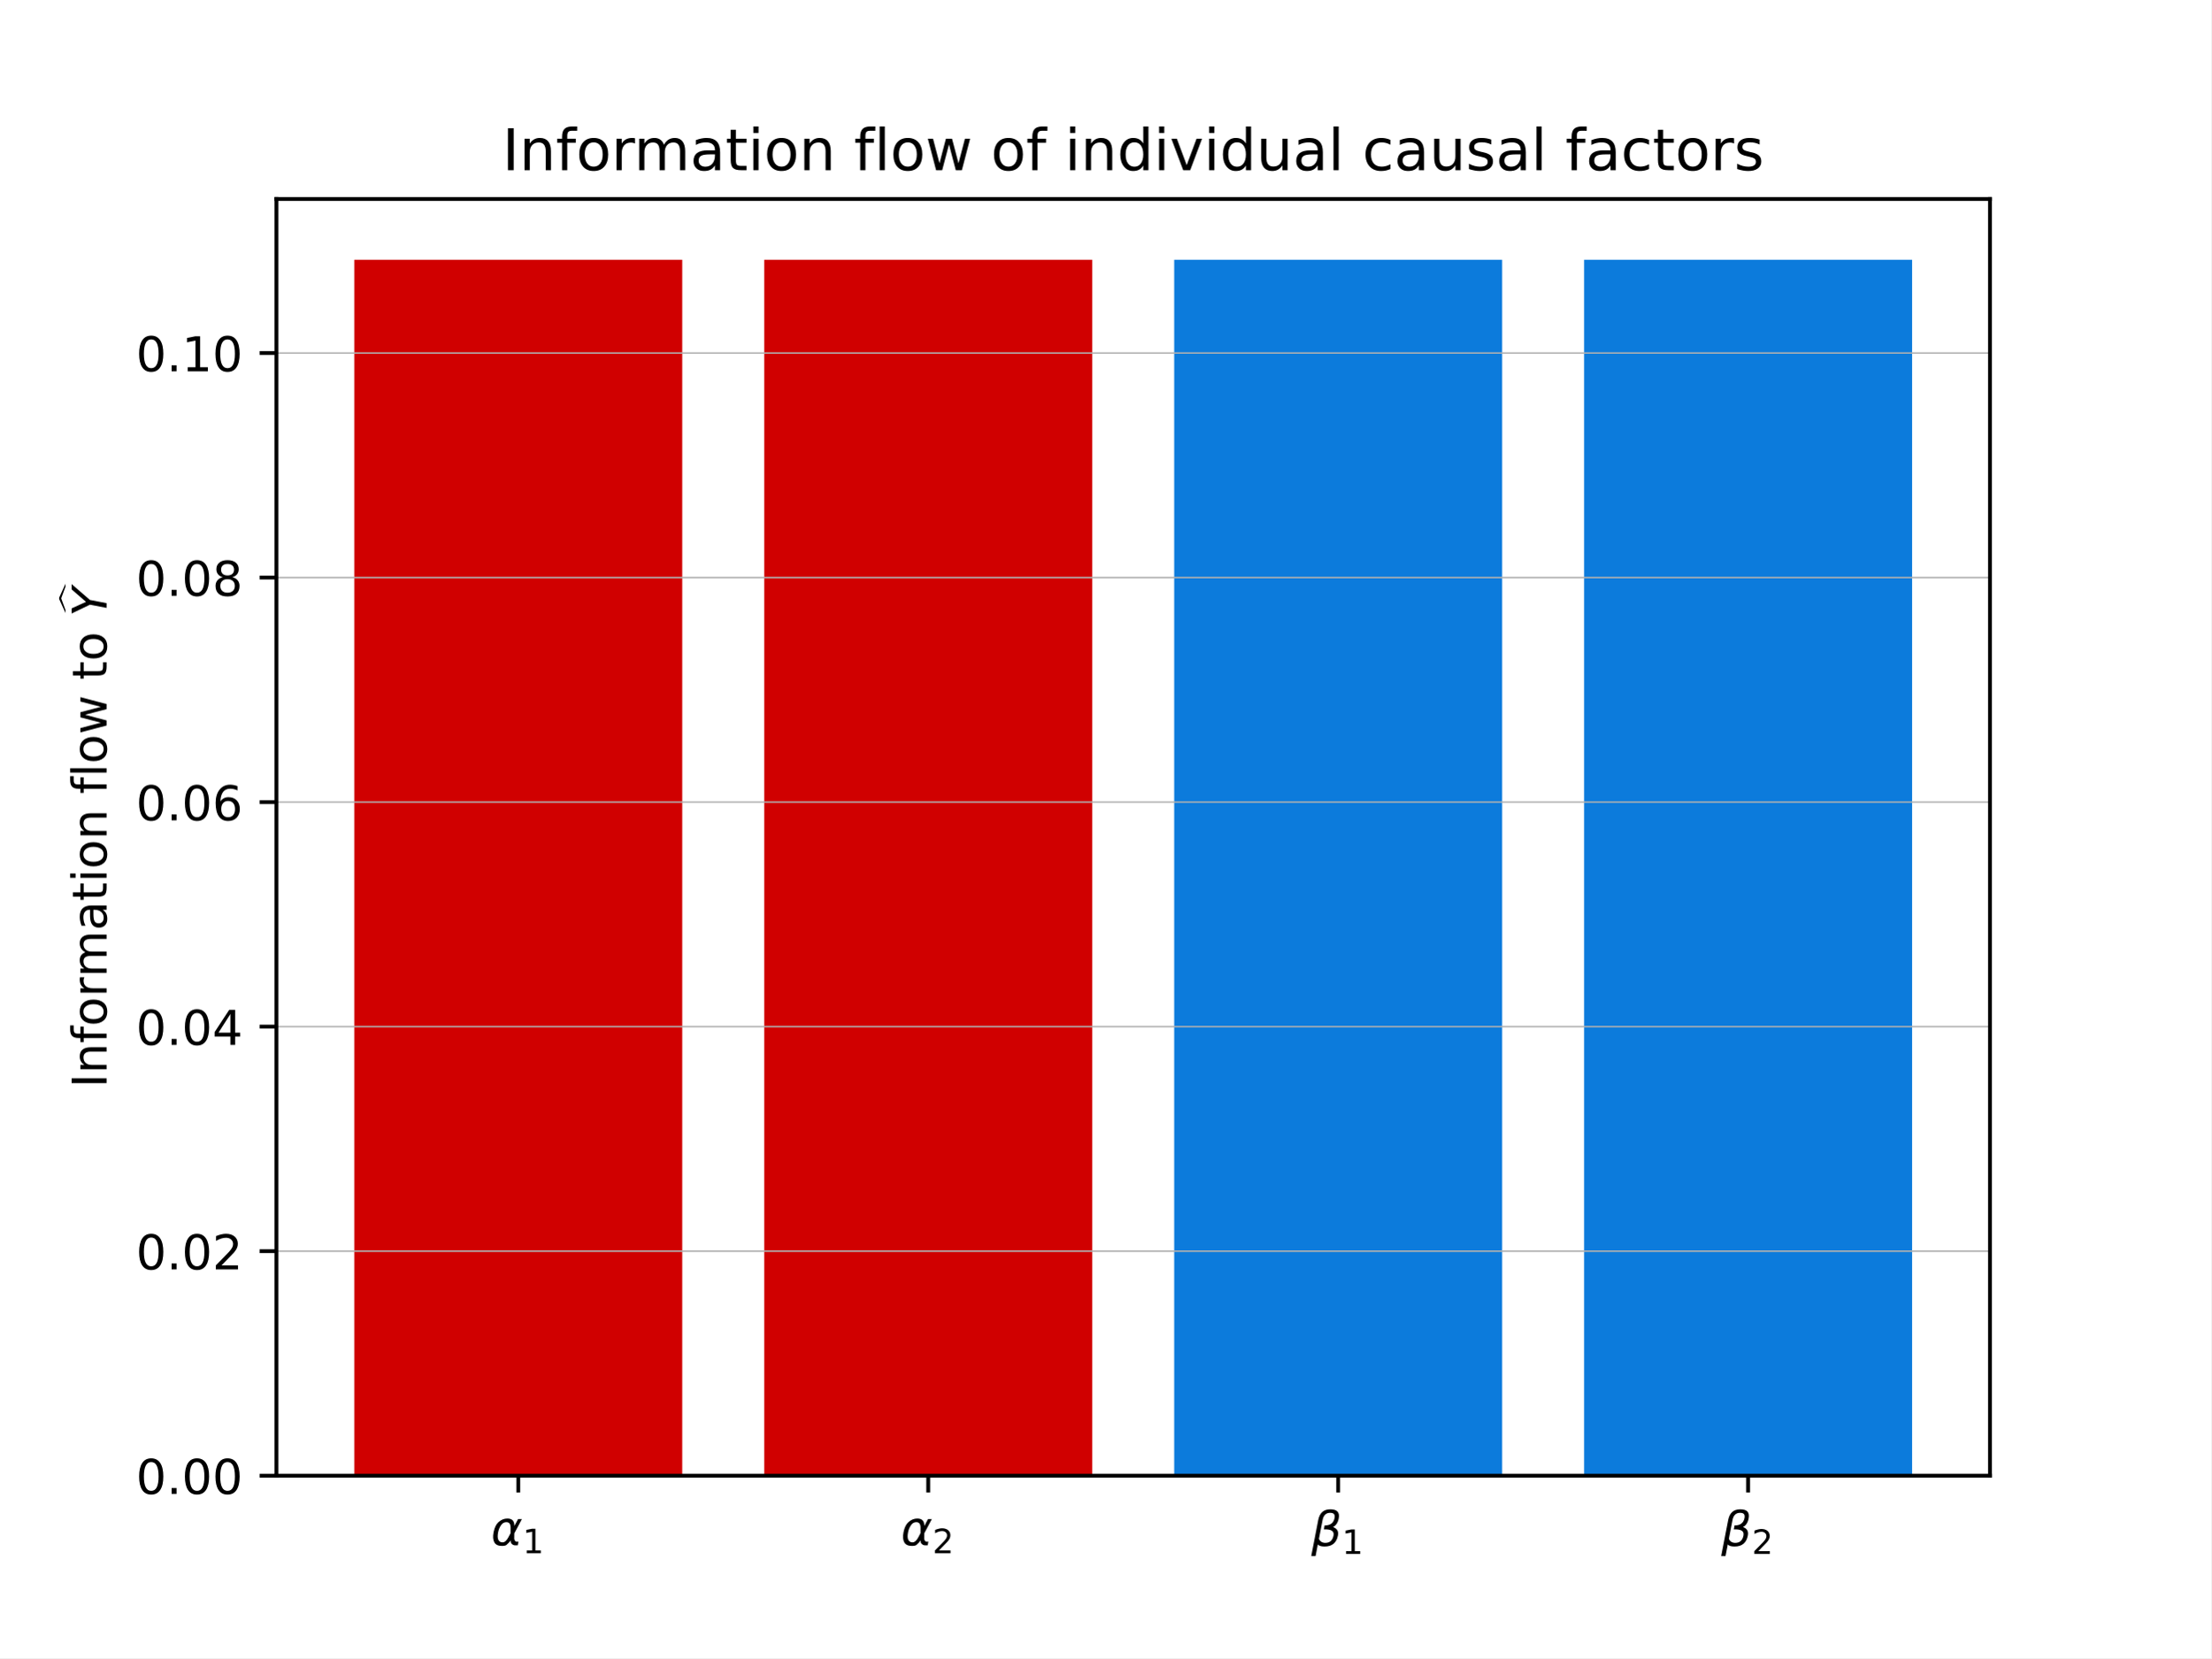
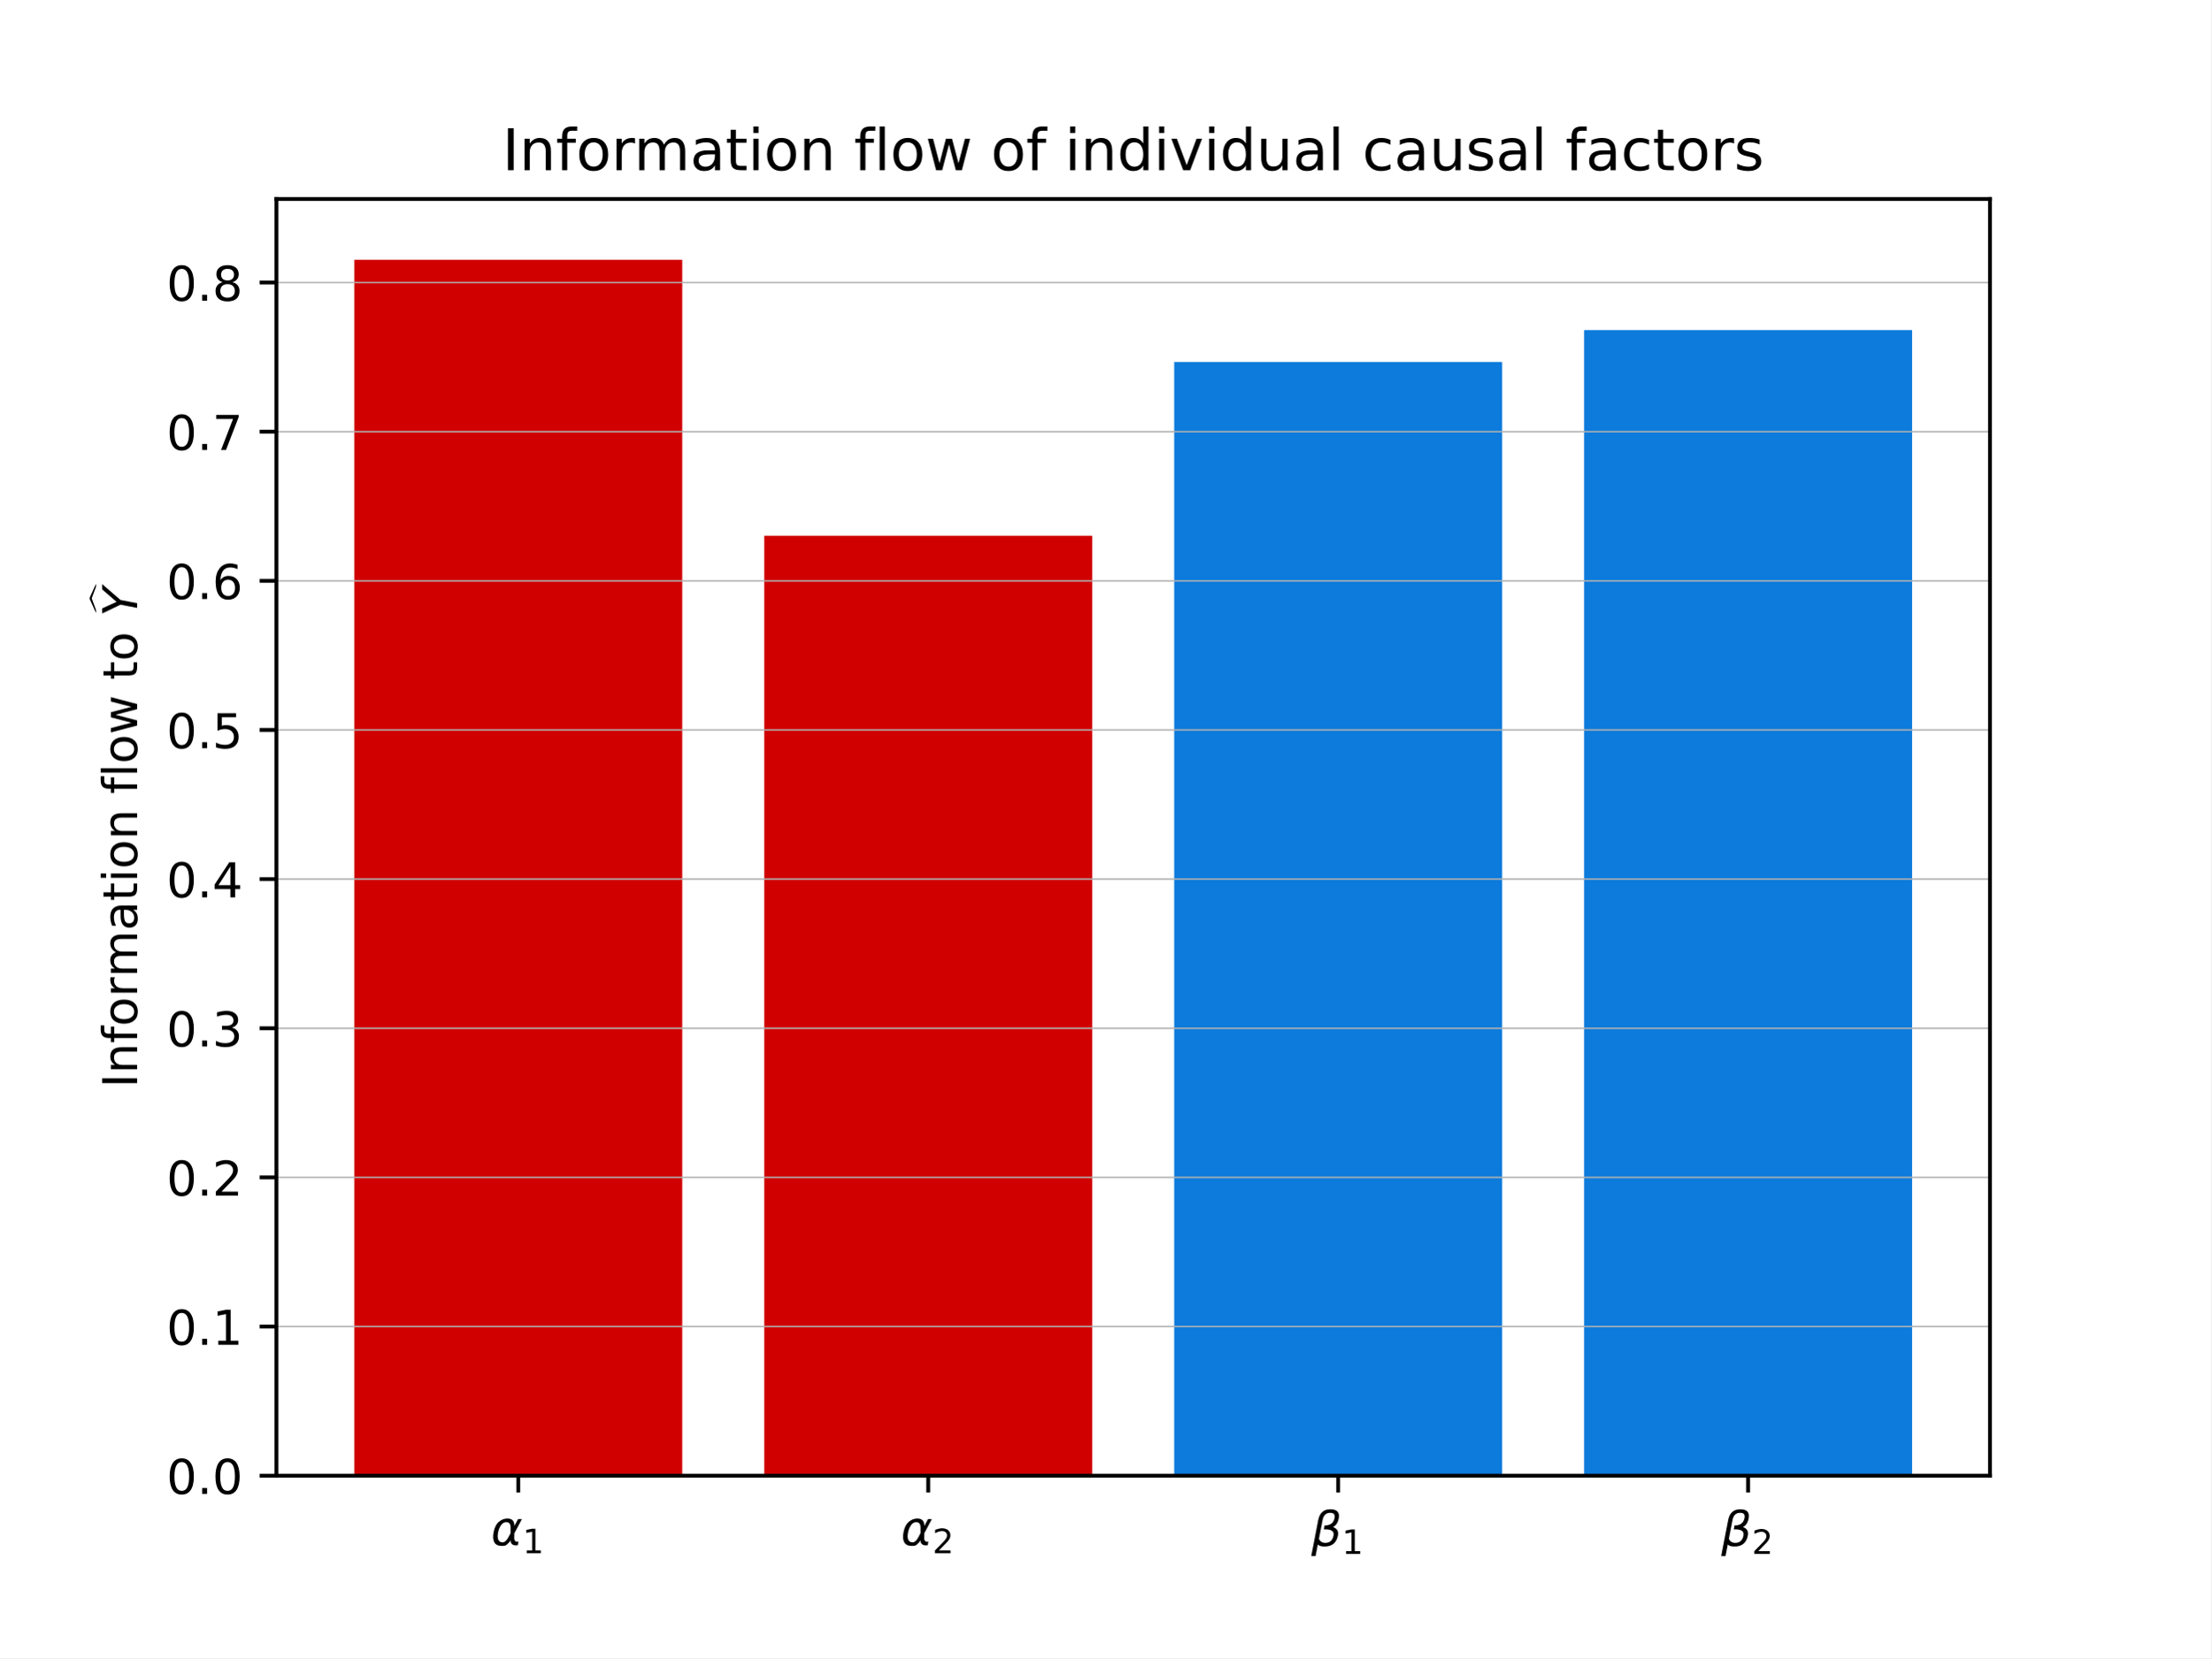
<svg xmlns="http://www.w3.org/2000/svg" xmlns:xlink="http://www.w3.org/1999/xlink" height="345.6pt" version="1.1" viewBox="0 0 460.8 345.6" width="460.8pt">
  <defs>
    <style type="text/css">*{stroke-linecap:butt;stroke-linejoin:round;}</style>
  </defs>
  <g id="figure_1">
    <g id="patch_1">
      <path d="M 0 345.6  L 460.8 345.6  L 460.8 0  L 0 0  z " style="fill:#ffffff;" />
    </g>
    <g id="axes_1">
      <g id="patch_2">
        <path d="M 57.6 307.584  L 414.72 307.584  L 414.72 41.472  L 57.6 41.472  z " style="fill:#ffffff;" />
      </g>
      <g id="patch_3">
-         <path clip-path="url(#p98b1eb0124)" d="M 73.833 307.584  L 142.181 307.584  L 142.181 54.144  L 73.833 54.144  z " style="fill:#d00000;" />
+         <path clip-path="url(#p4ea0a3cf54)" d="M 73.833 307.584  L 142.181 307.584  L 142.181 54.144  L 73.833 54.144  z " style="fill:#d00000;" />
      </g>
      <g id="patch_4">
-         <path clip-path="url(#p98b1eb0124)" d="M 159.268 307.584  L 227.616 307.584  L 227.616 54.144  L 159.268 54.144  z " style="fill:#d00000;" />
+         <path clip-path="url(#p4ea0a3cf54)" d="M 159.268 307.584  L 227.616 307.584  L 227.616 111.66  L 159.268 111.66  z " style="fill:#d00000;" />
      </g>
      <g id="patch_5">
-         <path clip-path="url(#p98b1eb0124)" d="M 244.704 307.584  L 313.052 307.584  L 313.052 54.144  L 244.704 54.144  z " style="fill:#0c7bdc;" />
+         <path clip-path="url(#p4ea0a3cf54)" d="M 244.704 307.584  L 313.052 307.584  L 313.052 75.452  L 244.704 75.452  z " style="fill:#0c7bdc;" />
      </g>
      <g id="patch_6">
-         <path clip-path="url(#p98b1eb0124)" d="M 330.139 307.584  L 398.487 307.584  L 398.487 54.144  L 330.139 54.144  z " style="fill:#0c7bdc;" />
+         <path clip-path="url(#p4ea0a3cf54)" d="M 330.139 307.584  L 398.487 307.584  L 398.487 68.806  L 330.139 68.806  z " style="fill:#0c7bdc;" />
      </g>
      <g id="matplotlib.axis_1">
        <g id="xtick_1">
          <g id="line2d_1">
            <defs>
-               <path d="M 0 0  L 0 3.5  " id="m8fb08f01f8" style="stroke:#000000;stroke-width:0.8;" />
+               <path d="M 0 0  L 0 3.5  " id="m474876cbeb" style="stroke:#000000;stroke-width:0.8;" />
            </defs>
            <g>
-               <use style="stroke:#000000;stroke-width:0.8;" x="108.007" xlink:href="#m8fb08f01f8" y="307.584" />
+               <use style="stroke:#000000;stroke-width:0.8;" x="108.007" xlink:href="#m474876cbeb" y="307.584" />
            </g>
          </g>
          <g id="text_1">
            <g transform="translate(102.3069 322.1824)scale(0.1 -0.1)">
              <defs>
                <path d="M 40.922 25.438  L 40.969 36.719  Q 41.016 48.25 32.328 48.297  Q 25.828 48.344 21.781 42.922  Q 16.703 36.234 14.984 27.297  Q 12.891 16.547 15.531 11.422  Q 18.266 6.203 24.172 6.203  Q 30.719 6.203 36.234 16.609  z M 33.844 55.906  Q 49.078 56.156 48.875 40.375  Q 48.875 40.375 56.5 54.688  L 64.5 54.688  L 48.734 25.047  L 48.578 14.359  Q 48.578 11.969 49.906 9.969  Q 51.422 7.625 52.984 7.625  L 57.328 7.625  L 55.859 0  L 50.438 0  Q 45.844 0 42.531 4.109  Q 40.969 6.156 40.922 10.453  Q 37.75 5.219 32.281 0.781  Q 29.688 -1.266 22.703 -1.219  Q 11.281 -1.125 7.125 6.203  Q 2.875 13.812 5.516 27.297  Q 8.344 41.797 15.766 48.391  Q 24.125 55.766 33.844 55.906  z " id="DejaVuSans-Oblique-945" />
                <path d="M 12.406 8.297  L 28.516 8.297  L 28.516 63.922  L 10.984 60.406  L 10.984 69.391  L 28.422 72.906  L 38.281 72.906  L 38.281 8.297  L 54.391 8.297  L 54.391 0  L 12.406 0  z " id="DejaVuSans-49" />
              </defs>
              <use transform="translate(0 0.84375)" xlink:href="#DejaVuSans-Oblique-945" />
              <use transform="translate(65.91797 -15.5625)scale(0.7)" xlink:href="#DejaVuSans-49" />
            </g>
          </g>
        </g>
        <g id="xtick_2">
          <g id="line2d_2">
            <g>
-               <use style="stroke:#000000;stroke-width:0.8;" x="193.442" xlink:href="#m8fb08f01f8" y="307.584" />
+               <use style="stroke:#000000;stroke-width:0.8;" x="193.442" xlink:href="#m474876cbeb" y="307.584" />
            </g>
          </g>
          <g id="text_2">
            <g transform="translate(187.7423 322.1824)scale(0.1 -0.1)">
              <defs>
                <path d="M 19.188 8.297  L 53.609 8.297  L 53.609 0  L 7.328 0  L 7.328 8.297  Q 12.938 14.109 22.625 23.891  Q 32.328 33.688 34.812 36.531  Q 39.547 41.844 41.422 45.531  Q 43.312 49.219 43.312 52.781  Q 43.312 58.594 39.234 62.25  Q 35.156 65.922 28.609 65.922  Q 23.969 65.922 18.812 64.312  Q 13.672 62.703 7.812 59.422  L 7.812 69.391  Q 13.766 71.781 18.938 73  Q 24.125 74.219 28.422 74.219  Q 39.75 74.219 46.484 68.547  Q 53.219 62.891 53.219 53.422  Q 53.219 48.922 51.531 44.891  Q 49.859 40.875 45.406 35.406  Q 44.188 33.984 37.641 27.219  Q 31.109 20.453 19.188 8.297  z " id="DejaVuSans-50" />
              </defs>
              <use transform="translate(0 0.84375)" xlink:href="#DejaVuSans-Oblique-945" />
              <use transform="translate(65.91797 -15.5625)scale(0.7)" xlink:href="#DejaVuSans-50" />
            </g>
          </g>
        </g>
        <g id="xtick_3">
          <g id="line2d_3">
            <g>
-               <use style="stroke:#000000;stroke-width:0.8;" x="278.878" xlink:href="#m8fb08f01f8" y="307.584" />
+               <use style="stroke:#000000;stroke-width:0.8;" x="278.878" xlink:href="#m474876cbeb" y="307.584" />
            </g>
          </g>
          <g id="text_3">
            <g transform="translate(273.2777 322.284)scale(0.1 -0.1)">
              <defs>
                <path d="M 13.625 3.375  L 8.938 -20.797  L -0.094 -20.797  L 14.5 54.344  Q 18.844 76.609 39.656 76.609  Q 60.75 76.609 57.172 57.812  Q 54.734 44.438 45.219 39.547  Q 58.016 35.156 55.516 22.125  Q 51.125 -1.078 27.484 -1.031  Q 17.141 -0.984 13.625 3.375  z M 15.922 15.094  Q 19.672 6.594 29.297 6.641  Q 43.359 6.641 46.344 21.969  Q 49.031 35.75 26.172 34.672  L 27.781 42.969  Q 45.453 42.672 48.531 58.594  Q 50.641 69.344 39.203 69.281  Q 26.422 69.281 23.484 54.047  z " id="DejaVuSans-Oblique-946" />
              </defs>
              <use transform="translate(0 0.390625)" xlink:href="#DejaVuSans-Oblique-946" />
              <use transform="translate(63.81836 -16.01562)scale(0.7)" xlink:href="#DejaVuSans-49" />
            </g>
          </g>
        </g>
        <g id="xtick_4">
          <g id="line2d_4">
            <g>
-               <use style="stroke:#000000;stroke-width:0.8;" x="364.313" xlink:href="#m8fb08f01f8" y="307.584" />
+               <use style="stroke:#000000;stroke-width:0.8;" x="364.313" xlink:href="#m474876cbeb" y="307.584" />
            </g>
          </g>
          <g id="text_4">
            <g transform="translate(358.7131 322.284)scale(0.1 -0.1)">
              <use transform="translate(0 0.390625)" xlink:href="#DejaVuSans-Oblique-946" />
              <use transform="translate(63.81836 -16.01562)scale(0.7)" xlink:href="#DejaVuSans-50" />
            </g>
          </g>
        </g>
      </g>
      <g id="matplotlib.axis_2">
        <g id="ytick_1">
          <g id="line2d_5">
-             <path clip-path="url(#p98b1eb0124)" d="M 57.6 307.584  L 414.72 307.584  " style="fill:none;stroke:#b0b0b0;stroke-linecap:square;stroke-width:0.3;" />
+             <path clip-path="url(#p4ea0a3cf54)" d="M 57.6 307.584  L 414.72 307.584  " style="fill:none;stroke:#b0b0b0;stroke-linecap:square;stroke-width:0.3;" />
          </g>
          <g id="line2d_6">
            <defs>
-               <path d="M 0 0  L -3.5 0  " id="m97e4eba752" style="stroke:#000000;stroke-width:0.8;" />
+               <path d="M 0 0  L -3.5 0  " id="m7d8fb6c3e9" style="stroke:#000000;stroke-width:0.8;" />
            </defs>
            <g>
-               <use style="stroke:#000000;stroke-width:0.8;" x="57.6" xlink:href="#m97e4eba752" y="307.584" />
+               <use style="stroke:#000000;stroke-width:0.8;" x="57.6" xlink:href="#m7d8fb6c3e9" y="307.584" />
            </g>
          </g>
          <g id="text_5">
-             <g transform="translate(28.33438 311.3832)scale(0.1 -0.1)">
+             <g transform="translate(34.69687 311.3832)scale(0.1 -0.1)">
              <defs>
                <path d="M 31.781 66.406  Q 24.172 66.406 20.328 58.906  Q 16.5 51.422 16.5 36.375  Q 16.5 21.391 20.328 13.891  Q 24.172 6.391 31.781 6.391  Q 39.453 6.391 43.281 13.891  Q 47.125 21.391 47.125 36.375  Q 47.125 51.422 43.281 58.906  Q 39.453 66.406 31.781 66.406  z M 31.781 74.219  Q 44.047 74.219 50.516 64.516  Q 56.984 54.828 56.984 36.375  Q 56.984 17.969 50.516 8.266  Q 44.047 -1.422 31.781 -1.422  Q 19.531 -1.422 13.062 8.266  Q 6.594 17.969 6.594 36.375  Q 6.594 54.828 13.062 64.516  Q 19.531 74.219 31.781 74.219  z " id="DejaVuSans-48" />
                <path d="M 10.688 12.406  L 21 12.406  L 21 0  L 10.688 0  z " id="DejaVuSans-46" />
              </defs>
              <use xlink:href="#DejaVuSans-48" />
              <use x="63.623" xlink:href="#DejaVuSans-46" />
              <use x="95.41" xlink:href="#DejaVuSans-48" />
-               <use x="159.033" xlink:href="#DejaVuSans-48" />
            </g>
          </g>
        </g>
        <g id="ytick_2">
          <g id="line2d_7">
-             <path clip-path="url(#p98b1eb0124)" d="M 57.6 260.783  L 414.72 260.783  " style="fill:none;stroke:#b0b0b0;stroke-linecap:square;stroke-width:0.3;" />
+             <path clip-path="url(#p4ea0a3cf54)" d="M 57.6 276.496  L 414.72 276.496  " style="fill:none;stroke:#b0b0b0;stroke-linecap:square;stroke-width:0.3;" />
          </g>
          <g id="line2d_8">
            <g>
-               <use style="stroke:#000000;stroke-width:0.8;" x="57.6" xlink:href="#m97e4eba752" y="260.783" />
+               <use style="stroke:#000000;stroke-width:0.8;" x="57.6" xlink:href="#m7d8fb6c3e9" y="276.496" />
            </g>
          </g>
          <g id="text_6">
-             <g transform="translate(28.33438 264.5817)scale(0.1 -0.1)">
-               <use xlink:href="#DejaVuSans-48" />
-               <use x="63.623" xlink:href="#DejaVuSans-46" />
-               <use x="95.41" xlink:href="#DejaVuSans-48" />
-               <use x="159.033" xlink:href="#DejaVuSans-50" />
+             <g transform="translate(34.69687 280.2955)scale(0.1 -0.1)">
+               <use xlink:href="#DejaVuSans-48" />
+               <use x="63.623" xlink:href="#DejaVuSans-46" />
+               <use x="95.41" xlink:href="#DejaVuSans-49" />
            </g>
          </g>
        </g>
        <g id="ytick_3">
          <g id="line2d_9">
-             <path clip-path="url(#p98b1eb0124)" d="M 57.6 213.981  L 414.72 213.981  " style="fill:none;stroke:#b0b0b0;stroke-linecap:square;stroke-width:0.3;" />
+             <path clip-path="url(#p4ea0a3cf54)" d="M 57.6 245.409  L 414.72 245.409  " style="fill:none;stroke:#b0b0b0;stroke-linecap:square;stroke-width:0.3;" />
          </g>
          <g id="line2d_10">
            <g>
-               <use style="stroke:#000000;stroke-width:0.8;" x="57.6" xlink:href="#m97e4eba752" y="213.981" />
+               <use style="stroke:#000000;stroke-width:0.8;" x="57.6" xlink:href="#m7d8fb6c3e9" y="245.409" />
            </g>
          </g>
          <g id="text_7">
-             <g transform="translate(28.33438 217.7802)scale(0.1 -0.1)">
-               <defs>
-                 <path d="M 37.797 64.312  L 12.891 25.391  L 37.797 25.391  z M 35.203 72.906  L 47.609 72.906  L 47.609 25.391  L 58.016 25.391  L 58.016 17.188  L 47.609 17.188  L 47.609 0  L 37.797 0  L 37.797 17.188  L 4.891 17.188  L 4.891 26.703  z " id="DejaVuSans-52" />
-               </defs>
-               <use xlink:href="#DejaVuSans-48" />
-               <use x="63.623" xlink:href="#DejaVuSans-46" />
-               <use x="95.41" xlink:href="#DejaVuSans-48" />
-               <use x="159.033" xlink:href="#DejaVuSans-52" />
+             <g transform="translate(34.69687 249.2078)scale(0.1 -0.1)">
+               <use xlink:href="#DejaVuSans-48" />
+               <use x="63.623" xlink:href="#DejaVuSans-46" />
+               <use x="95.41" xlink:href="#DejaVuSans-50" />
            </g>
          </g>
        </g>
        <g id="ytick_4">
          <g id="line2d_11">
-             <path clip-path="url(#p98b1eb0124)" d="M 57.6 167.18  L 414.72 167.18  " style="fill:none;stroke:#b0b0b0;stroke-linecap:square;stroke-width:0.3;" />
+             <path clip-path="url(#p4ea0a3cf54)" d="M 57.6 214.321  L 414.72 214.321  " style="fill:none;stroke:#b0b0b0;stroke-linecap:square;stroke-width:0.3;" />
          </g>
          <g id="line2d_12">
            <g>
-               <use style="stroke:#000000;stroke-width:0.8;" x="57.6" xlink:href="#m97e4eba752" y="167.18" />
+               <use style="stroke:#000000;stroke-width:0.8;" x="57.6" xlink:href="#m7d8fb6c3e9" y="214.321" />
            </g>
          </g>
          <g id="text_8">
-             <g transform="translate(28.33438 170.9787)scale(0.1 -0.1)">
-               <defs>
-                 <path d="M 33.016 40.375  Q 26.375 40.375 22.484 35.828  Q 18.609 31.297 18.609 23.391  Q 18.609 15.531 22.484 10.953  Q 26.375 6.391 33.016 6.391  Q 39.656 6.391 43.531 10.953  Q 47.406 15.531 47.406 23.391  Q 47.406 31.297 43.531 35.828  Q 39.656 40.375 33.016 40.375  z M 52.594 71.297  L 52.594 62.312  Q 48.875 64.062 45.094 64.984  Q 41.312 65.922 37.594 65.922  Q 27.828 65.922 22.672 59.328  Q 17.531 52.734 16.797 39.406  Q 19.672 43.656 24.016 45.922  Q 28.375 48.188 33.594 48.188  Q 44.578 48.188 50.953 41.516  Q 57.328 34.859 57.328 23.391  Q 57.328 12.156 50.688 5.359  Q 44.047 -1.422 33.016 -1.422  Q 20.359 -1.422 13.672 8.266  Q 6.984 17.969 6.984 36.375  Q 6.984 53.656 15.188 63.938  Q 23.391 74.219 37.203 74.219  Q 40.922 74.219 44.703 73.484  Q 48.484 72.75 52.594 71.297  z " id="DejaVuSans-54" />
-               </defs>
-               <use xlink:href="#DejaVuSans-48" />
-               <use x="63.623" xlink:href="#DejaVuSans-46" />
-               <use x="95.41" xlink:href="#DejaVuSans-48" />
-               <use x="159.033" xlink:href="#DejaVuSans-54" />
+             <g transform="translate(34.69687 218.12)scale(0.1 -0.1)">
+               <defs>
+                 <path d="M 40.578 39.312  Q 47.656 37.797 51.625 33  Q 55.609 28.219 55.609 21.188  Q 55.609 10.406 48.188 4.484  Q 40.766 -1.422 27.094 -1.422  Q 22.516 -1.422 17.656 -0.516  Q 12.797 0.391 7.625 2.203  L 7.625 11.719  Q 11.719 9.328 16.594 8.109  Q 21.484 6.891 26.812 6.891  Q 36.078 6.891 40.938 10.547  Q 45.797 14.203 45.797 21.188  Q 45.797 27.641 41.281 31.266  Q 36.766 34.906 28.719 34.906  L 20.219 34.906  L 20.219 43.016  L 29.109 43.016  Q 36.375 43.016 40.234 45.922  Q 44.094 48.828 44.094 54.297  Q 44.094 59.906 40.109 62.906  Q 36.141 65.922 28.719 65.922  Q 24.656 65.922 20.016 65.031  Q 15.375 64.156 9.812 62.312  L 9.812 71.094  Q 15.438 72.656 20.344 73.438  Q 25.25 74.219 29.594 74.219  Q 40.828 74.219 47.359 69.109  Q 53.906 64.016 53.906 55.328  Q 53.906 49.266 50.438 45.094  Q 46.969 40.922 40.578 39.312  z " id="DejaVuSans-51" />
+               </defs>
+               <use xlink:href="#DejaVuSans-48" />
+               <use x="63.623" xlink:href="#DejaVuSans-46" />
+               <use x="95.41" xlink:href="#DejaVuSans-51" />
            </g>
          </g>
        </g>
        <g id="ytick_5">
          <g id="line2d_13">
-             <path clip-path="url(#p98b1eb0124)" d="M 57.6 120.378  L 414.72 120.378  " style="fill:none;stroke:#b0b0b0;stroke-linecap:square;stroke-width:0.3;" />
+             <path clip-path="url(#p4ea0a3cf54)" d="M 57.6 183.233  L 414.72 183.233  " style="fill:none;stroke:#b0b0b0;stroke-linecap:square;stroke-width:0.3;" />
          </g>
          <g id="line2d_14">
            <g>
-               <use style="stroke:#000000;stroke-width:0.8;" x="57.6" xlink:href="#m97e4eba752" y="120.378" />
+               <use style="stroke:#000000;stroke-width:0.8;" x="57.6" xlink:href="#m7d8fb6c3e9" y="183.233" />
            </g>
          </g>
          <g id="text_9">
-             <g transform="translate(28.33438 124.1773)scale(0.1 -0.1)">
-               <defs>
-                 <path d="M 31.781 34.625  Q 24.75 34.625 20.719 30.859  Q 16.703 27.094 16.703 20.516  Q 16.703 13.922 20.719 10.156  Q 24.75 6.391 31.781 6.391  Q 38.812 6.391 42.859 10.172  Q 46.922 13.969 46.922 20.516  Q 46.922 27.094 42.891 30.859  Q 38.875 34.625 31.781 34.625  z M 21.922 38.812  Q 15.578 40.375 12.031 44.719  Q 8.5 49.078 8.5 55.328  Q 8.5 64.062 14.719 69.141  Q 20.953 74.219 31.781 74.219  Q 42.672 74.219 48.875 69.141  Q 55.078 64.062 55.078 55.328  Q 55.078 49.078 51.531 44.719  Q 48 40.375 41.703 38.812  Q 48.828 37.156 52.797 32.312  Q 56.781 27.484 56.781 20.516  Q 56.781 9.906 50.312 4.234  Q 43.844 -1.422 31.781 -1.422  Q 19.734 -1.422 13.25 4.234  Q 6.781 9.906 6.781 20.516  Q 6.781 27.484 10.781 32.312  Q 14.797 37.156 21.922 38.812  z M 18.312 54.391  Q 18.312 48.734 21.844 45.562  Q 25.391 42.391 31.781 42.391  Q 38.141 42.391 41.719 45.562  Q 45.312 48.734 45.312 54.391  Q 45.312 60.062 41.719 63.234  Q 38.141 66.406 31.781 66.406  Q 25.391 66.406 21.844 63.234  Q 18.312 60.062 18.312 54.391  z " id="DejaVuSans-56" />
-               </defs>
-               <use xlink:href="#DejaVuSans-48" />
-               <use x="63.623" xlink:href="#DejaVuSans-46" />
-               <use x="95.41" xlink:href="#DejaVuSans-48" />
-               <use x="159.033" xlink:href="#DejaVuSans-56" />
+             <g transform="translate(34.69687 187.0323)scale(0.1 -0.1)">
+               <defs>
+                 <path d="M 37.797 64.312  L 12.891 25.391  L 37.797 25.391  z M 35.203 72.906  L 47.609 72.906  L 47.609 25.391  L 58.016 25.391  L 58.016 17.188  L 47.609 17.188  L 47.609 0  L 37.797 0  L 37.797 17.188  L 4.891 17.188  L 4.891 26.703  z " id="DejaVuSans-52" />
+               </defs>
+               <use xlink:href="#DejaVuSans-48" />
+               <use x="63.623" xlink:href="#DejaVuSans-46" />
+               <use x="95.41" xlink:href="#DejaVuSans-52" />
            </g>
          </g>
        </g>
        <g id="ytick_6">
          <g id="line2d_15">
-             <path clip-path="url(#p98b1eb0124)" d="M 57.6 73.577  L 414.72 73.577  " style="fill:none;stroke:#b0b0b0;stroke-linecap:square;stroke-width:0.3;" />
+             <path clip-path="url(#p4ea0a3cf54)" d="M 57.6 152.145  L 414.72 152.145  " style="fill:none;stroke:#b0b0b0;stroke-linecap:square;stroke-width:0.3;" />
          </g>
          <g id="line2d_16">
            <g>
-               <use style="stroke:#000000;stroke-width:0.8;" x="57.6" xlink:href="#m97e4eba752" y="73.577" />
+               <use style="stroke:#000000;stroke-width:0.8;" x="57.6" xlink:href="#m7d8fb6c3e9" y="152.145" />
            </g>
          </g>
          <g id="text_10">
-             <g transform="translate(28.33438 77.37576)scale(0.1 -0.1)">
-               <use xlink:href="#DejaVuSans-48" />
-               <use x="63.623" xlink:href="#DejaVuSans-46" />
-               <use x="95.41" xlink:href="#DejaVuSans-49" />
-               <use x="159.033" xlink:href="#DejaVuSans-48" />
-             </g>
-           </g>
-         </g>
-         <g id="text_11">
-           <g transform="translate(22.25469 226.728)rotate(-90)scale(0.1 -0.1)">
+             <g transform="translate(34.69687 155.9446)scale(0.1 -0.1)">
+               <defs>
+                 <path d="M 10.797 72.906  L 49.516 72.906  L 49.516 64.594  L 19.828 64.594  L 19.828 46.734  Q 21.969 47.469 24.109 47.828  Q 26.266 48.188 28.422 48.188  Q 40.625 48.188 47.75 41.5  Q 54.891 34.812 54.891 23.391  Q 54.891 11.625 47.562 5.094  Q 40.234 -1.422 26.906 -1.422  Q 22.312 -1.422 17.547 -0.641  Q 12.797 0.141 7.719 1.703  L 7.719 11.625  Q 12.109 9.234 16.797 8.062  Q 21.484 6.891 26.703 6.891  Q 35.156 6.891 40.078 11.328  Q 45.016 15.766 45.016 23.391  Q 45.016 31 40.078 35.438  Q 35.156 39.891 26.703 39.891  Q 22.75 39.891 18.812 39.016  Q 14.891 38.141 10.797 36.281  z " id="DejaVuSans-53" />
+               </defs>
+               <use xlink:href="#DejaVuSans-48" />
+               <use x="63.623" xlink:href="#DejaVuSans-46" />
+               <use x="95.41" xlink:href="#DejaVuSans-53" />
+             </g>
+           </g>
+         </g>
+         <g id="ytick_7">
+           <g id="line2d_17">
+             <path clip-path="url(#p4ea0a3cf54)" d="M 57.6 121.058  L 414.72 121.058  " style="fill:none;stroke:#b0b0b0;stroke-linecap:square;stroke-width:0.3;" />
+           </g>
+           <g id="line2d_18">
+             <g>
+               <use style="stroke:#000000;stroke-width:0.8;" x="57.6" xlink:href="#m7d8fb6c3e9" y="121.058" />
+             </g>
+           </g>
+           <g id="text_11">
+             <g transform="translate(34.69687 124.8568)scale(0.1 -0.1)">
+               <defs>
+                 <path d="M 33.016 40.375  Q 26.375 40.375 22.484 35.828  Q 18.609 31.297 18.609 23.391  Q 18.609 15.531 22.484 10.953  Q 26.375 6.391 33.016 6.391  Q 39.656 6.391 43.531 10.953  Q 47.406 15.531 47.406 23.391  Q 47.406 31.297 43.531 35.828  Q 39.656 40.375 33.016 40.375  z M 52.594 71.297  L 52.594 62.312  Q 48.875 64.062 45.094 64.984  Q 41.312 65.922 37.594 65.922  Q 27.828 65.922 22.672 59.328  Q 17.531 52.734 16.797 39.406  Q 19.672 43.656 24.016 45.922  Q 28.375 48.188 33.594 48.188  Q 44.578 48.188 50.953 41.516  Q 57.328 34.859 57.328 23.391  Q 57.328 12.156 50.688 5.359  Q 44.047 -1.422 33.016 -1.422  Q 20.359 -1.422 13.672 8.266  Q 6.984 17.969 6.984 36.375  Q 6.984 53.656 15.188 63.938  Q 23.391 74.219 37.203 74.219  Q 40.922 74.219 44.703 73.484  Q 48.484 72.75 52.594 71.297  z " id="DejaVuSans-54" />
+               </defs>
+               <use xlink:href="#DejaVuSans-48" />
+               <use x="63.623" xlink:href="#DejaVuSans-46" />
+               <use x="95.41" xlink:href="#DejaVuSans-54" />
+             </g>
+           </g>
+         </g>
+         <g id="ytick_8">
+           <g id="line2d_19">
+             <path clip-path="url(#p4ea0a3cf54)" d="M 57.6 89.97  L 414.72 89.97  " style="fill:none;stroke:#b0b0b0;stroke-linecap:square;stroke-width:0.3;" />
+           </g>
+           <g id="line2d_20">
+             <g>
+               <use style="stroke:#000000;stroke-width:0.8;" x="57.6" xlink:href="#m7d8fb6c3e9" y="89.97" />
+             </g>
+           </g>
+           <g id="text_12">
+             <g transform="translate(34.69687 93.76911)scale(0.1 -0.1)">
+               <defs>
+                 <path d="M 8.203 72.906  L 55.078 72.906  L 55.078 68.703  L 28.609 0  L 18.312 0  L 43.219 64.594  L 8.203 64.594  z " id="DejaVuSans-55" />
+               </defs>
+               <use xlink:href="#DejaVuSans-48" />
+               <use x="63.623" xlink:href="#DejaVuSans-46" />
+               <use x="95.41" xlink:href="#DejaVuSans-55" />
+             </g>
+           </g>
+         </g>
+         <g id="ytick_9">
+           <g id="line2d_21">
+             <path clip-path="url(#p4ea0a3cf54)" d="M 57.6 58.882  L 414.72 58.882  " style="fill:none;stroke:#b0b0b0;stroke-linecap:square;stroke-width:0.3;" />
+           </g>
+           <g id="line2d_22">
+             <g>
+               <use style="stroke:#000000;stroke-width:0.8;" x="57.6" xlink:href="#m7d8fb6c3e9" y="58.882" />
+             </g>
+           </g>
+           <g id="text_13">
+             <g transform="translate(34.69687 62.68139)scale(0.1 -0.1)">
+               <defs>
+                 <path d="M 31.781 34.625  Q 24.75 34.625 20.719 30.859  Q 16.703 27.094 16.703 20.516  Q 16.703 13.922 20.719 10.156  Q 24.75 6.391 31.781 6.391  Q 38.812 6.391 42.859 10.172  Q 46.922 13.969 46.922 20.516  Q 46.922 27.094 42.891 30.859  Q 38.875 34.625 31.781 34.625  z M 21.922 38.812  Q 15.578 40.375 12.031 44.719  Q 8.5 49.078 8.5 55.328  Q 8.5 64.062 14.719 69.141  Q 20.953 74.219 31.781 74.219  Q 42.672 74.219 48.875 69.141  Q 55.078 64.062 55.078 55.328  Q 55.078 49.078 51.531 44.719  Q 48 40.375 41.703 38.812  Q 48.828 37.156 52.797 32.312  Q 56.781 27.484 56.781 20.516  Q 56.781 9.906 50.312 4.234  Q 43.844 -1.422 31.781 -1.422  Q 19.734 -1.422 13.25 4.234  Q 6.781 9.906 6.781 20.516  Q 6.781 27.484 10.781 32.312  Q 14.797 37.156 21.922 38.812  z M 18.312 54.391  Q 18.312 48.734 21.844 45.562  Q 25.391 42.391 31.781 42.391  Q 38.141 42.391 41.719 45.562  Q 45.312 48.734 45.312 54.391  Q 45.312 60.062 41.719 63.234  Q 38.141 66.406 31.781 66.406  Q 25.391 66.406 21.844 63.234  Q 18.312 60.062 18.312 54.391  z " id="DejaVuSans-56" />
+               </defs>
+               <use xlink:href="#DejaVuSans-48" />
+               <use x="63.623" xlink:href="#DejaVuSans-46" />
+               <use x="95.41" xlink:href="#DejaVuSans-56" />
+             </g>
+           </g>
+         </g>
+         <g id="text_14">
+           <g transform="translate(28.61719 226.728)rotate(-90)scale(0.1 -0.1)">
            <defs>
              <path d="M 9.812 72.906  L 19.672 72.906  L 19.672 0  L 9.812 0  z " id="DejaVuSans-73" />
              <path d="M 54.891 33.016  L 54.891 0  L 45.906 0  L 45.906 32.719  Q 45.906 40.484 42.875 44.328  Q 39.844 48.188 33.797 48.188  Q 26.516 48.188 22.312 43.547  Q 18.109 38.922 18.109 30.906  L 18.109 0  L 9.078 0  L 9.078 54.688  L 18.109 54.688  L 18.109 46.188  Q 21.344 51.125 25.703 53.562  Q 30.078 56 35.797 56  Q 45.219 56 50.047 50.172  Q 54.891 44.344 54.891 33.016  z " id="DejaVuSans-110" />
              <path d="M 37.109 75.984  L 37.109 68.5  L 28.516 68.5  Q 23.688 68.5 21.797 66.547  Q 19.922 64.594 19.922 59.516  L 19.922 54.688  L 34.719 54.688  L 34.719 47.703  L 19.922 47.703  L 19.922 0  L 10.891 0  L 10.891 47.703  L 2.297 47.703  L 2.297 54.688  L 10.891 54.688  L 10.891 58.5  Q 10.891 67.625 15.141 71.797  Q 19.391 75.984 28.609 75.984  z " id="DejaVuSans-102" />
              <path d="M 30.609 48.391  Q 23.391 48.391 19.188 42.75  Q 14.984 37.109 14.984 27.297  Q 14.984 17.484 19.156 11.844  Q 23.344 6.203 30.609 6.203  Q 37.797 6.203 41.984 11.859  Q 46.188 17.531 46.188 27.297  Q 46.188 37.016 41.984 42.703  Q 37.797 48.391 30.609 48.391  z M 30.609 56  Q 42.328 56 49.016 48.375  Q 55.719 40.766 55.719 27.297  Q 55.719 13.875 49.016 6.219  Q 42.328 -1.422 30.609 -1.422  Q 18.844 -1.422 12.172 6.219  Q 5.516 13.875 5.516 27.297  Q 5.516 40.766 12.172 48.375  Q 18.844 56 30.609 56  z " id="DejaVuSans-111" />
              <path d="M 41.109 46.297  Q 39.594 47.172 37.812 47.578  Q 36.031 48 33.891 48  Q 26.266 48 22.188 43.047  Q 18.109 38.094 18.109 28.812  L 18.109 0  L 9.078 0  L 9.078 54.688  L 18.109 54.688  L 18.109 46.188  Q 20.953 51.172 25.484 53.578  Q 30.031 56 36.531 56  Q 37.453 56 38.578 55.875  Q 39.703 55.766 41.062 55.516  z " id="DejaVuSans-114" />
              <path d="M 52 44.188  Q 55.375 50.25 60.062 53.125  Q 64.75 56 71.094 56  Q 79.641 56 84.281 50.016  Q 88.922 44.047 88.922 33.016  L 88.922 0  L 79.891 0  L 79.891 32.719  Q 79.891 40.578 77.094 44.375  Q 74.312 48.188 68.609 48.188  Q 61.625 48.188 57.562 43.547  Q 53.516 38.922 53.516 30.906  L 53.516 0  L 44.484 0  L 44.484 32.719  Q 44.484 40.625 41.703 44.406  Q 38.922 48.188 33.109 48.188  Q 26.219 48.188 22.156 43.531  Q 18.109 38.875 18.109 30.906  L 18.109 0  L 9.078 0  L 9.078 54.688  L 18.109 54.688  L 18.109 46.188  Q 21.188 51.219 25.484 53.609  Q 29.781 56 35.688 56  Q 41.656 56 45.828 52.969  Q 50 49.953 52 44.188  z " id="DejaVuSans-109" />
              <path d="M 34.281 27.484  Q 23.391 27.484 19.188 25  Q 14.984 22.516 14.984 16.5  Q 14.984 11.719 18.141 8.906  Q 21.297 6.109 26.703 6.109  Q 34.188 6.109 38.703 11.406  Q 43.219 16.703 43.219 25.484  L 43.219 27.484  z M 52.203 31.203  L 52.203 0  L 43.219 0  L 43.219 8.297  Q 40.141 3.328 35.547 0.953  Q 30.953 -1.422 24.312 -1.422  Q 15.922 -1.422 10.953 3.297  Q 6 8.016 6 15.922  Q 6 25.141 12.172 29.828  Q 18.359 34.516 30.609 34.516  L 43.219 34.516  L 43.219 35.406  Q 43.219 41.609 39.141 45  Q 35.062 48.391 27.688 48.391  Q 23 48.391 18.547 47.266  Q 14.109 46.141 10.016 43.891  L 10.016 52.203  Q 14.938 54.109 19.578 55.047  Q 24.219 56 28.609 56  Q 40.484 56 46.344 49.844  Q 52.203 43.703 52.203 31.203  z " id="DejaVuSans-97" />
              <path d="M 18.312 70.219  L 18.312 54.688  L 36.812 54.688  L 36.812 47.703  L 18.312 47.703  L 18.312 18.016  Q 18.312 11.328 20.141 9.422  Q 21.969 7.516 27.594 7.516  L 36.812 7.516  L 36.812 0  L 27.594 0  Q 17.188 0 13.234 3.875  Q 9.281 7.766 9.281 18.016  L 9.281 47.703  L 2.688 47.703  L 2.688 54.688  L 9.281 54.688  L 9.281 70.219  z " id="DejaVuSans-116" />
              <path d="M 9.422 54.688  L 18.406 54.688  L 18.406 0  L 9.422 0  z M 9.422 75.984  L 18.406 75.984  L 18.406 64.594  L 9.422 64.594  z " id="DejaVuSans-105" />
              <path id="DejaVuSans-32" />
              <path d="M 9.422 75.984  L 18.406 75.984  L 18.406 0  L 9.422 0  z " id="DejaVuSans-108" />
              <path d="M 4.203 54.688  L 13.188 54.688  L 24.422 12.016  L 35.594 54.688  L 46.188 54.688  L 57.422 12.016  L 68.609 54.688  L 77.594 54.688  L 63.281 0  L 52.688 0  L 40.922 44.828  L 29.109 0  L 18.5 0  z " id="DejaVuSans-119" />
              <path d="M -17.094 56.406  L -27 56.406  L -66 70.906  L -105.094 56.406  L -115 56.406  L -68.406 77.703  L -63.594 77.703  z " id="STIXSizeTwoSym-Regular-770" />
              <path d="M 6.297 72.906  L 16.891 72.906  L 30.516 42.922  L 56.5 72.906  L 67.578 72.906  L 34.516 34.719  L 27.781 0  L 17.922 0  L 24.609 34.719  z " id="DejaVuSans-Oblique-89" />
            </defs>
            <use transform="translate(0 0.390625)" xlink:href="#DejaVuSans-73" />
            <use transform="translate(29.49219 0.390625)" xlink:href="#DejaVuSans-110" />
            <use transform="translate(92.87109 0.390625)" xlink:href="#DejaVuSans-102" />
            <use transform="translate(128.0762 0.390625)" xlink:href="#DejaVuSans-111" />
            <use transform="translate(189.2578 0.390625)" xlink:href="#DejaVuSans-114" />
            <use transform="translate(230.3711 0.390625)" xlink:href="#DejaVuSans-109" />
            <use transform="translate(327.7832 0.390625)" xlink:href="#DejaVuSans-97" />
            <use transform="translate(389.0625 0.390625)" xlink:href="#DejaVuSans-116" />
            <use transform="translate(428.2715 0.390625)" xlink:href="#DejaVuSans-105" />
            <use transform="translate(456.0547 0.390625)" xlink:href="#DejaVuSans-111" />
            <use transform="translate(517.2363 0.390625)" xlink:href="#DejaVuSans-110" />
            <use transform="translate(580.6152 0.390625)" xlink:href="#DejaVuSans-32" />
            <use transform="translate(612.4023 0.390625)" xlink:href="#DejaVuSans-102" />
            <use transform="translate(647.6074 0.390625)" xlink:href="#DejaVuSans-108" />
            <use transform="translate(675.3906 0.390625)" xlink:href="#DejaVuSans-111" />
            <use transform="translate(736.5723 0.390625)" xlink:href="#DejaVuSans-119" />
            <use transform="translate(818.3594 0.390625)" xlink:href="#DejaVuSans-32" />
            <use transform="translate(850.1465 0.390625)" xlink:href="#DejaVuSans-116" />
            <use transform="translate(889.3555 0.390625)" xlink:href="#DejaVuSans-111" />
            <use transform="translate(950.5371 0.390625)" xlink:href="#DejaVuSans-32" />
            <use transform="translate(1061.33 50.82812)scale(0.623903)" xlink:href="#STIXSizeTwoSym-Regular-770" />
            <use transform="translate(982.3242 0.390625)" xlink:href="#DejaVuSans-Oblique-89" />
          </g>
        </g>
      </g>
      <g id="patch_7">
        <path d="M 57.6 307.584  L 57.6 41.472  " style="fill:none;stroke:#000000;stroke-linecap:square;stroke-linejoin:miter;stroke-width:0.8;" />
      </g>
      <g id="patch_8">
        <path d="M 414.72 307.584  L 414.72 41.472  " style="fill:none;stroke:#000000;stroke-linecap:square;stroke-linejoin:miter;stroke-width:0.8;" />
      </g>
      <g id="patch_9">
        <path d="M 57.6 307.584  L 414.72 307.584  " style="fill:none;stroke:#000000;stroke-linecap:square;stroke-linejoin:miter;stroke-width:0.8;" />
      </g>
      <g id="patch_10">
        <path d="M 57.6 41.472  L 414.72 41.472  " style="fill:none;stroke:#000000;stroke-linecap:square;stroke-linejoin:miter;stroke-width:0.8;" />
      </g>
-       <g id="text_12">
+       <g id="text_15">
        <g transform="translate(104.6831 35.472)scale(0.12 -0.12)">
          <defs>
            <path d="M 45.406 46.391  L 45.406 75.984  L 54.391 75.984  L 54.391 0  L 45.406 0  L 45.406 8.203  Q 42.578 3.328 38.25 0.953  Q 33.938 -1.422 27.875 -1.422  Q 17.969 -1.422 11.734 6.484  Q 5.516 14.406 5.516 27.297  Q 5.516 40.188 11.734 48.094  Q 17.969 56 27.875 56  Q 33.938 56 38.25 53.625  Q 42.578 51.266 45.406 46.391  z M 14.797 27.297  Q 14.797 17.391 18.875 11.75  Q 22.953 6.109 30.078 6.109  Q 37.203 6.109 41.297 11.75  Q 45.406 17.391 45.406 27.297  Q 45.406 37.203 41.297 42.844  Q 37.203 48.484 30.078 48.484  Q 22.953 48.484 18.875 42.844  Q 14.797 37.203 14.797 27.297  z " id="DejaVuSans-100" />
            <path d="M 2.984 54.688  L 12.5 54.688  L 29.594 8.797  L 46.688 54.688  L 56.203 54.688  L 35.688 0  L 23.484 0  z " id="DejaVuSans-118" />
            <path d="M 8.5 21.578  L 8.5 54.688  L 17.484 54.688  L 17.484 21.922  Q 17.484 14.156 20.5 10.266  Q 23.531 6.391 29.594 6.391  Q 36.859 6.391 41.078 11.031  Q 45.312 15.672 45.312 23.688  L 45.312 54.688  L 54.297 54.688  L 54.297 0  L 45.312 0  L 45.312 8.406  Q 42.047 3.422 37.719 1  Q 33.406 -1.422 27.688 -1.422  Q 18.266 -1.422 13.375 4.438  Q 8.5 10.297 8.5 21.578  z M 31.109 56  z " id="DejaVuSans-117" />
            <path d="M 48.781 52.594  L 48.781 44.188  Q 44.969 46.297 41.141 47.344  Q 37.312 48.391 33.406 48.391  Q 24.656 48.391 19.812 42.844  Q 14.984 37.312 14.984 27.297  Q 14.984 17.281 19.812 11.734  Q 24.656 6.203 33.406 6.203  Q 37.312 6.203 41.141 7.25  Q 44.969 8.297 48.781 10.406  L 48.781 2.094  Q 45.016 0.344 40.984 -0.531  Q 36.969 -1.422 32.422 -1.422  Q 20.062 -1.422 12.781 6.344  Q 5.516 14.109 5.516 27.297  Q 5.516 40.672 12.859 48.328  Q 20.219 56 33.016 56  Q 37.156 56 41.109 55.141  Q 45.062 54.297 48.781 52.594  z " id="DejaVuSans-99" />
            <path d="M 44.281 53.078  L 44.281 44.578  Q 40.484 46.531 36.375 47.5  Q 32.281 48.484 27.875 48.484  Q 21.188 48.484 17.844 46.438  Q 14.5 44.391 14.5 40.281  Q 14.5 37.156 16.891 35.375  Q 19.281 33.594 26.516 31.984  L 29.594 31.297  Q 39.156 29.25 43.188 25.516  Q 47.219 21.781 47.219 15.094  Q 47.219 7.469 41.188 3.016  Q 35.156 -1.422 24.609 -1.422  Q 20.219 -1.422 15.453 -0.562  Q 10.688 0.297 5.422 2  L 5.422 11.281  Q 10.406 8.688 15.234 7.391  Q 20.062 6.109 24.812 6.109  Q 31.156 6.109 34.562 8.281  Q 37.984 10.453 37.984 14.406  Q 37.984 18.062 35.516 20.016  Q 33.062 21.969 24.703 23.781  L 21.578 24.516  Q 13.234 26.266 9.516 29.906  Q 5.812 33.547 5.812 39.891  Q 5.812 47.609 11.281 51.797  Q 16.75 56 26.812 56  Q 31.781 56 36.172 55.266  Q 40.578 54.547 44.281 53.078  z " id="DejaVuSans-115" />
          </defs>
          <use xlink:href="#DejaVuSans-73" />
          <use x="29.492" xlink:href="#DejaVuSans-110" />
          <use x="92.871" xlink:href="#DejaVuSans-102" />
          <use x="128.076" xlink:href="#DejaVuSans-111" />
          <use x="189.258" xlink:href="#DejaVuSans-114" />
          <use x="228.621" xlink:href="#DejaVuSans-109" />
          <use x="326.033" xlink:href="#DejaVuSans-97" />
          <use x="387.312" xlink:href="#DejaVuSans-116" />
          <use x="426.521" xlink:href="#DejaVuSans-105" />
          <use x="454.305" xlink:href="#DejaVuSans-111" />
          <use x="515.486" xlink:href="#DejaVuSans-110" />
          <use x="578.865" xlink:href="#DejaVuSans-32" />
          <use x="610.652" xlink:href="#DejaVuSans-102" />
          <use x="645.857" xlink:href="#DejaVuSans-108" />
          <use x="673.641" xlink:href="#DejaVuSans-111" />
          <use x="734.822" xlink:href="#DejaVuSans-119" />
          <use x="816.609" xlink:href="#DejaVuSans-32" />
          <use x="848.396" xlink:href="#DejaVuSans-111" />
          <use x="909.578" xlink:href="#DejaVuSans-102" />
          <use x="944.783" xlink:href="#DejaVuSans-32" />
          <use x="976.57" xlink:href="#DejaVuSans-105" />
          <use x="1004.354" xlink:href="#DejaVuSans-110" />
          <use x="1067.732" xlink:href="#DejaVuSans-100" />
          <use x="1131.209" xlink:href="#DejaVuSans-105" />
          <use x="1158.992" xlink:href="#DejaVuSans-118" />
          <use x="1218.172" xlink:href="#DejaVuSans-105" />
          <use x="1245.955" xlink:href="#DejaVuSans-100" />
          <use x="1309.432" xlink:href="#DejaVuSans-117" />
          <use x="1372.811" xlink:href="#DejaVuSans-97" />
          <use x="1434.09" xlink:href="#DejaVuSans-108" />
          <use x="1461.873" xlink:href="#DejaVuSans-32" />
          <use x="1493.66" xlink:href="#DejaVuSans-99" />
          <use x="1548.641" xlink:href="#DejaVuSans-97" />
          <use x="1609.92" xlink:href="#DejaVuSans-117" />
          <use x="1673.299" xlink:href="#DejaVuSans-115" />
          <use x="1725.398" xlink:href="#DejaVuSans-97" />
          <use x="1786.678" xlink:href="#DejaVuSans-108" />
          <use x="1814.461" xlink:href="#DejaVuSans-32" />
          <use x="1846.248" xlink:href="#DejaVuSans-102" />
          <use x="1881.453" xlink:href="#DejaVuSans-97" />
          <use x="1942.732" xlink:href="#DejaVuSans-99" />
          <use x="1997.713" xlink:href="#DejaVuSans-116" />
          <use x="2036.922" xlink:href="#DejaVuSans-111" />
          <use x="2098.104" xlink:href="#DejaVuSans-114" />
          <use x="2139.217" xlink:href="#DejaVuSans-115" />
        </g>
      </g>
    </g>
  </g>
  <defs>
-     <clipPath id="p98b1eb0124">
+     <clipPath id="p4ea0a3cf54">
      <rect height="266.112" width="357.12" x="57.6" y="41.472" />
    </clipPath>
  </defs>
</svg>
